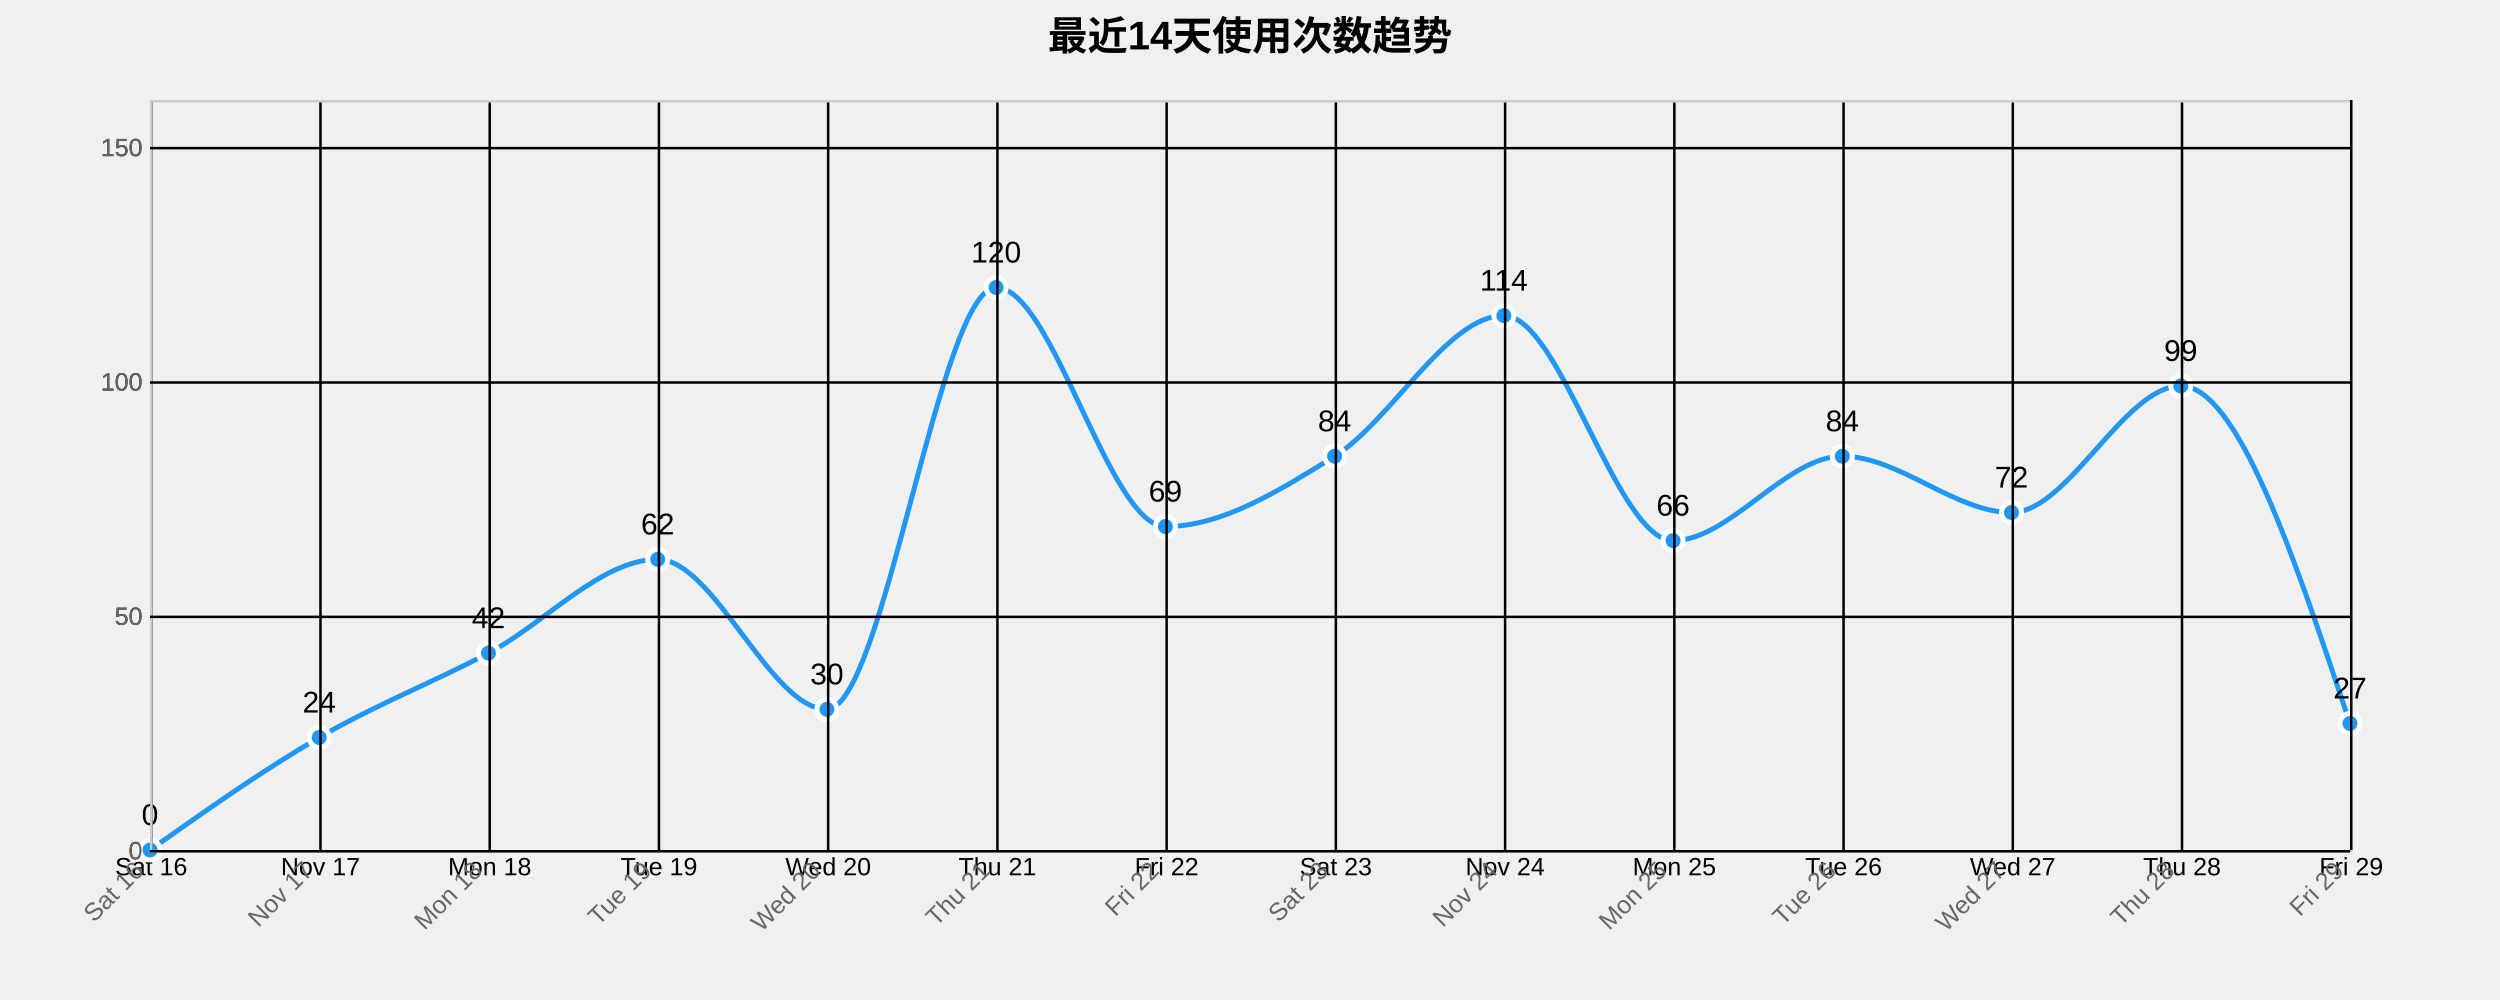
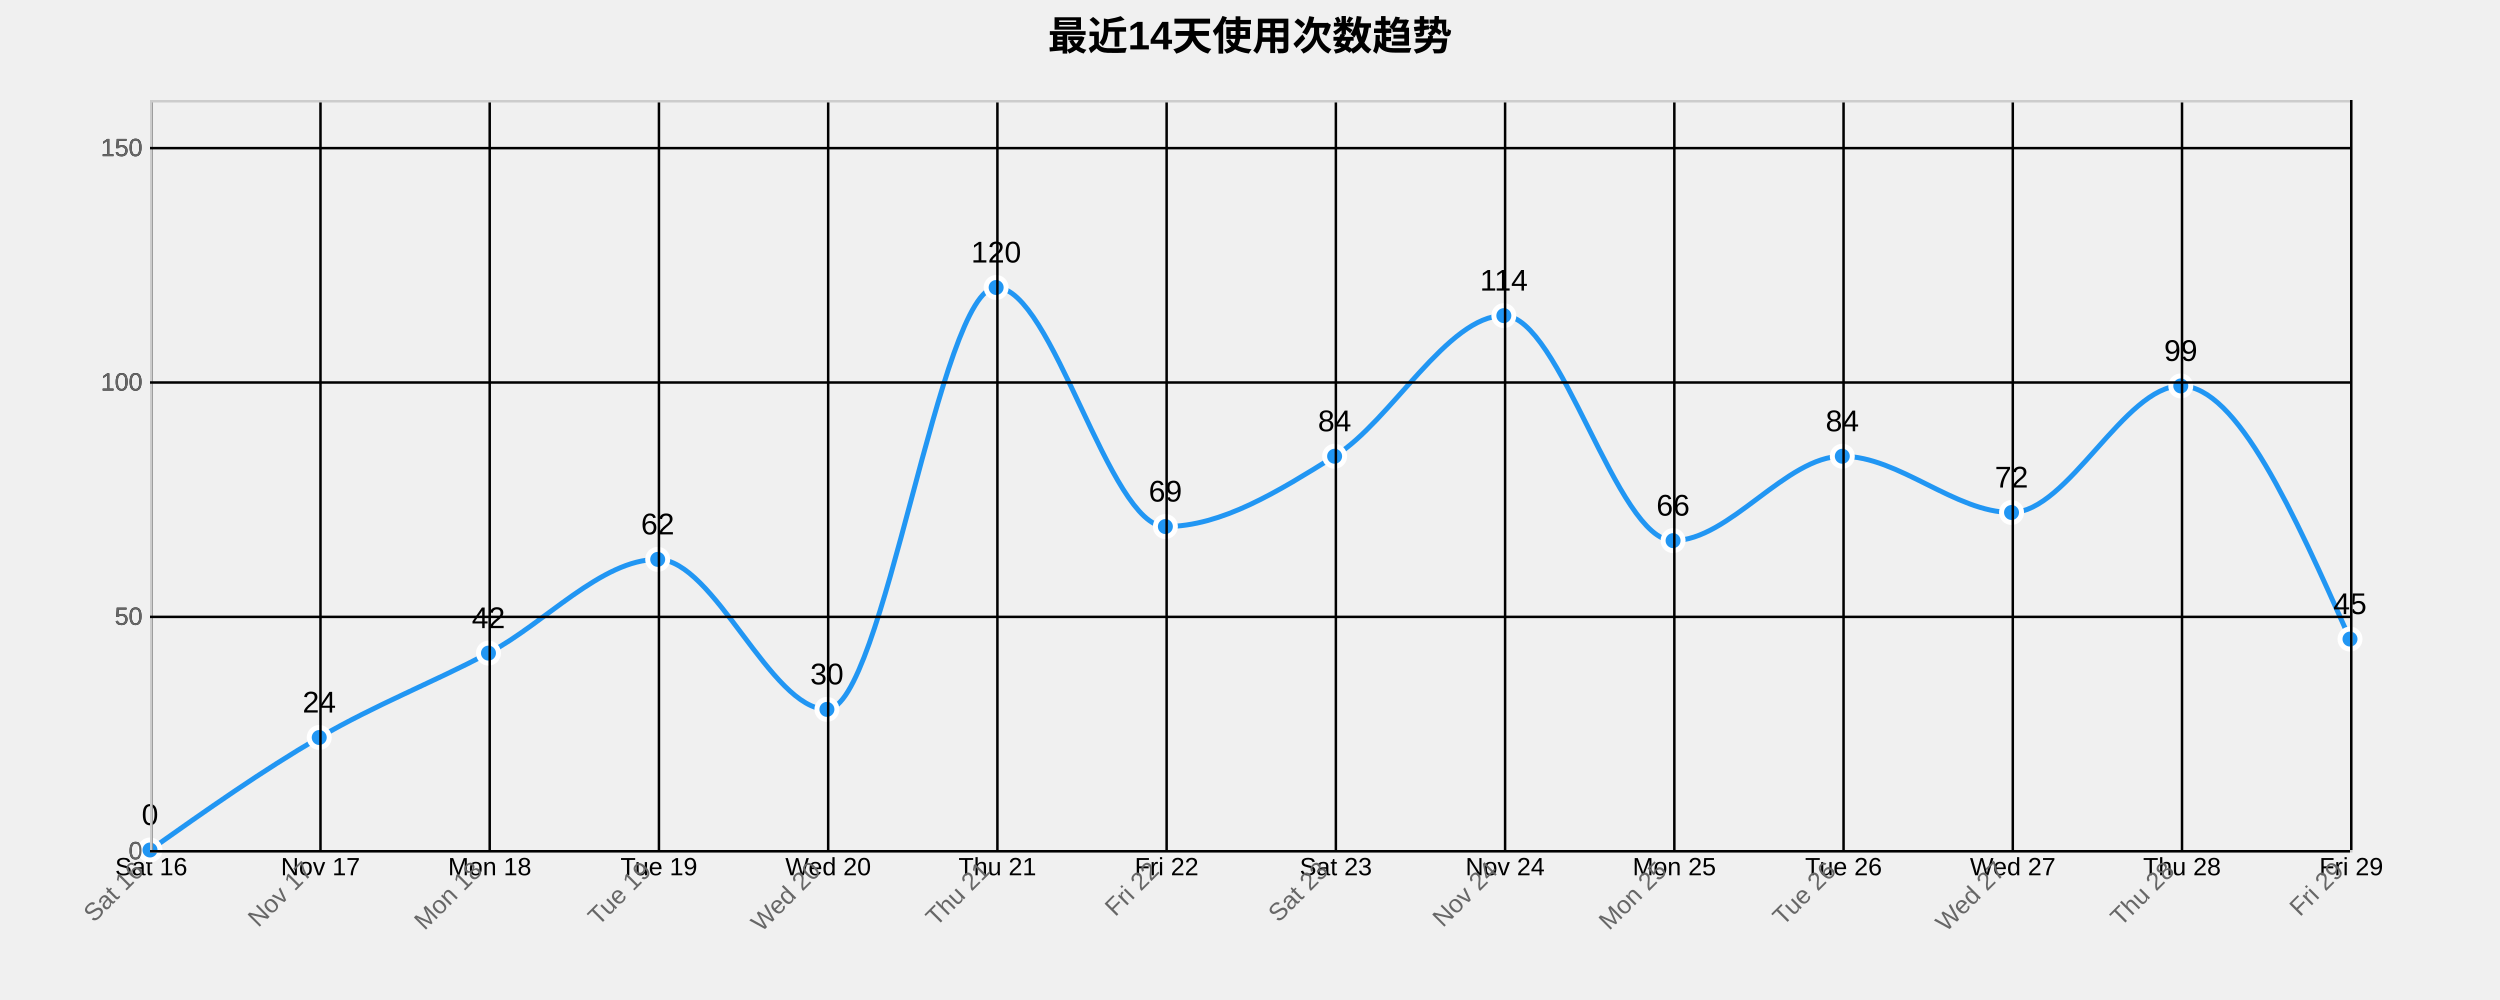
<svg xmlns="http://www.w3.org/2000/svg" width="1000" height="400">
  <g transform="translate(60,40)">
    <text x="440" y="-20" text-anchor="middle" style="font-size: 16px; font-weight: bold;">最近14天使用次数趋势</text>
    <g class="grid" transform="translate(0,300)" fill="none" font-size="10" font-family="sans-serif" text-anchor="middle">
      <path class="domain" stroke="currentColor" d="M0.5,-300V0.5H880.5V-300" />
      <g class="tick" opacity="1" transform="translate(0.5,0)">
        <line stroke="currentColor" y2="-300" />
        <text fill="currentColor" y="3" dy="0.71em">Sat 16</text>
      </g>
      <g class="tick" opacity="1" transform="translate(68.19231,0)">
        <line stroke="currentColor" y2="-300" />
        <text fill="currentColor" y="3" dy="0.71em">Nov 17</text>
      </g>
      <g class="tick" opacity="1" transform="translate(135.8846,0)">
        <line stroke="currentColor" y2="-300" />
        <text fill="currentColor" y="3" dy="0.71em">Mon 18</text>
      </g>
      <g class="tick" opacity="1" transform="translate(203.5769,0)">
        <line stroke="currentColor" y2="-300" />
        <text fill="currentColor" y="3" dy="0.71em">Tue 19</text>
      </g>
      <g class="tick" opacity="1" transform="translate(271.2692,0)">
        <line stroke="currentColor" y2="-300" />
        <text fill="currentColor" y="3" dy="0.71em">Wed 20</text>
      </g>
      <g class="tick" opacity="1" transform="translate(338.9615,0)">
        <line stroke="currentColor" y2="-300" />
        <text fill="currentColor" y="3" dy="0.71em">Thu 21</text>
      </g>
      <g class="tick" opacity="1" transform="translate(406.6538,0)">
        <line stroke="currentColor" y2="-300" />
        <text fill="currentColor" y="3" dy="0.71em">Fri 22</text>
      </g>
      <g class="tick" opacity="1" transform="translate(474.3462,0)">
        <line stroke="currentColor" y2="-300" />
        <text fill="currentColor" y="3" dy="0.71em">Sat 23</text>
      </g>
      <g class="tick" opacity="1" transform="translate(542.0385,0)">
        <line stroke="currentColor" y2="-300" />
        <text fill="currentColor" y="3" dy="0.71em">Nov 24</text>
      </g>
      <g class="tick" opacity="1" transform="translate(609.7308,0)">
        <line stroke="currentColor" y2="-300" />
        <text fill="currentColor" y="3" dy="0.71em">Mon 25</text>
      </g>
      <g class="tick" opacity="1" transform="translate(677.4231,0)">
        <line stroke="currentColor" y2="-300" />
        <text fill="currentColor" y="3" dy="0.71em">Tue 26</text>
      </g>
      <g class="tick" opacity="1" transform="translate(745.1154,0)">
        <line stroke="currentColor" y2="-300" />
        <text fill="currentColor" y="3" dy="0.71em">Wed 27</text>
      </g>
      <g class="tick" opacity="1" transform="translate(812.8077,0)">
        <line stroke="currentColor" y2="-300" />
        <text fill="currentColor" y="3" dy="0.71em">Thu 28</text>
      </g>
      <g class="tick" opacity="1" transform="translate(880.5,0)">
        <line stroke="currentColor" y2="-300" />
        <text fill="currentColor" y="3" dy="0.71em">Fri 29</text>
      </g>
    </g>
    <g class="grid" fill="none" font-size="10" font-family="sans-serif" text-anchor="end">
      <path class="domain" stroke="currentColor" d="M880,300.5H0.5V0.5H880" />
      <g class="tick" opacity="1" transform="translate(0,300.5)">
        <line stroke="currentColor" x2="880" />
        <text fill="currentColor" x="-3" dy="0.32em">0</text>
      </g>
      <g class="tick" opacity="1" transform="translate(0,206.75)">
        <line stroke="currentColor" x2="880" />
        <text fill="currentColor" x="-3" dy="0.32em">50</text>
      </g>
      <g class="tick" opacity="1" transform="translate(0,113)">
        <line stroke="currentColor" x2="880" />
        <text fill="currentColor" x="-3" dy="0.32em">100</text>
      </g>
      <g class="tick" opacity="1" transform="translate(0,19.25)">
        <line stroke="currentColor" x2="880" />
        <text fill="currentColor" x="-3" dy="0.32em">150</text>
      </g>
    </g>
-     <path class="area" d="M0,300C22.564,284.063,45.128,268.125,67.692,255C90.256,241.875,112.821,233.125,135.385,221.25C157.949,209.375,180.513,183.75,203.077,183.75C225.641,183.75,248.205,243.75,270.769,243.75C293.333,243.75,315.897,75,338.462,75C361.026,75,383.59,170.625,406.154,170.625C428.718,170.625,451.282,156.562,473.846,142.5C496.41,128.438,518.974,86.25,541.538,86.25C564.103,86.25,586.667,176.25,609.231,176.25C631.795,176.25,654.359,142.5,676.923,142.5C699.487,142.5,722.051,165,744.615,165C767.179,165,789.744,114.375,812.308,114.375C834.872,114.375,857.436,181.875,880,249.375L880,300C857.436,300,834.872,300,812.308,300C789.744,300,767.179,300,744.615,300C722.051,300,699.487,300,676.923,300C654.359,300,631.795,300,609.231,300C586.667,300,564.103,300,541.538,300C518.974,300,496.41,300,473.846,300C451.282,300,428.718,300,406.154,300C383.59,300,361.026,300,338.462,300C315.897,300,293.333,300,270.769,300C248.205,300,225.641,300,203.077,300C180.513,300,157.949,300,135.385,300C112.821,300,90.256,300,67.692,300C45.128,300,22.564,300,0,300Z" style="fill: url(#area-gradient); opacity: 0.3;" />
-     <path class="line" d="M0,300C22.564,284.063,45.128,268.125,67.692,255C90.256,241.875,112.821,233.125,135.385,221.25C157.949,209.375,180.513,183.75,203.077,183.75C225.641,183.75,248.205,243.75,270.769,243.75C293.333,243.75,315.897,75,338.462,75C361.026,75,383.59,170.625,406.154,170.625C428.718,170.625,451.282,156.562,473.846,142.5C496.41,128.438,518.974,86.25,541.538,86.25C564.103,86.25,586.667,176.25,609.231,176.25C631.795,176.25,654.359,142.5,676.923,142.5C699.487,142.5,722.051,165,744.615,165C767.179,165,789.744,114.375,812.308,114.375C834.872,114.375,857.436,181.875,880,249.375" style="fill: none; stroke: #2196F3; stroke-width: 2px;" />
+     <path class="area" d="M0,300C22.564,284.063,45.128,268.125,67.692,255C90.256,241.875,112.821,233.125,135.385,221.25C157.949,209.375,180.513,183.75,203.077,183.75C225.641,183.75,248.205,243.75,270.769,243.75C293.333,243.75,315.897,75,338.462,75C361.026,75,383.59,170.625,406.154,170.625C428.718,170.625,451.282,156.562,473.846,142.5C496.41,128.438,518.974,86.25,541.538,86.25C564.103,86.25,586.667,176.25,609.231,176.25C631.795,176.25,654.359,142.5,676.923,142.5C699.487,142.5,722.051,165,744.615,165C767.179,165,789.744,114.375,812.308,114.375C834.872,114.375,857.436,165,880,215.625L880,300C857.436,300,834.872,300,812.308,300C789.744,300,767.179,300,744.615,300C722.051,300,699.487,300,676.923,300C654.359,300,631.795,300,609.231,300C586.667,300,564.103,300,541.538,300C518.974,300,496.41,300,473.846,300C451.282,300,428.718,300,406.154,300C383.59,300,361.026,300,338.462,300C315.897,300,293.333,300,270.769,300C248.205,300,225.641,300,203.077,300C180.513,300,157.949,300,135.385,300C112.821,300,90.256,300,67.692,300C45.128,300,22.564,300,0,300Z" style="fill: url(#area-gradient); opacity: 0.3;" />
+     <path class="line" d="M0,300C22.564,284.063,45.128,268.125,67.692,255C90.256,241.875,112.821,233.125,135.385,221.25C157.949,209.375,180.513,183.75,203.077,183.75C225.641,183.75,248.205,243.75,270.769,243.75C293.333,243.75,315.897,75,338.462,75C361.026,75,383.59,170.625,406.154,170.625C428.718,170.625,451.282,156.562,473.846,142.5C496.41,128.438,518.974,86.25,541.538,86.25C564.103,86.25,586.667,176.25,609.231,176.25C631.795,176.25,654.359,142.5,676.923,142.5C699.487,142.5,722.051,165,744.615,165C767.179,165,789.744,114.375,812.308,114.375C834.872,114.375,857.436,165,880,215.625" style="fill: none; stroke: #2196F3; stroke-width: 2px;" />
    <circle class="dot" cx="0" cy="300" r="4" style="fill: #2196F3; stroke: #fff; stroke-width: 2px;" />
    <circle class="dot" cx="67.692" cy="255" r="4" style="fill: #2196F3; stroke: #fff; stroke-width: 2px;" />
    <circle class="dot" cx="135.385" cy="221.25" r="4" style="fill: #2196F3; stroke: #fff; stroke-width: 2px;" />
    <circle class="dot" cx="203.077" cy="183.75" r="4" style="fill: #2196F3; stroke: #fff; stroke-width: 2px;" />
    <circle class="dot" cx="270.769" cy="243.75" r="4" style="fill: #2196F3; stroke: #fff; stroke-width: 2px;" />
    <circle class="dot" cx="338.462" cy="75" r="4" style="fill: #2196F3; stroke: #fff; stroke-width: 2px;" />
    <circle class="dot" cx="406.154" cy="170.625" r="4" style="fill: #2196F3; stroke: #fff; stroke-width: 2px;" />
    <circle class="dot" cx="473.846" cy="142.5" r="4" style="fill: #2196F3; stroke: #fff; stroke-width: 2px;" />
    <circle class="dot" cx="541.538" cy="86.25" r="4" style="fill: #2196F3; stroke: #fff; stroke-width: 2px;" />
    <circle class="dot" cx="609.231" cy="176.25" r="4" style="fill: #2196F3; stroke: #fff; stroke-width: 2px;" />
    <circle class="dot" cx="676.923" cy="142.5" r="4" style="fill: #2196F3; stroke: #fff; stroke-width: 2px;" />
    <circle class="dot" cx="744.615" cy="165" r="4" style="fill: #2196F3; stroke: #fff; stroke-width: 2px;" />
    <circle class="dot" cx="812.308" cy="114.375" r="4" style="fill: #2196F3; stroke: #fff; stroke-width: 2px;" />
-     <circle class="dot" cx="880" cy="249.375" r="4" style="fill: #2196F3; stroke: #fff; stroke-width: 2px;" />
+     <circle class="dot" cx="880" cy="215.625" r="4" style="fill: #2196F3; stroke: #fff; stroke-width: 2px;" />
    <text class="label" x="0" y="290" text-anchor="middle" style="font-size: 12px;">0</text>
    <text class="label" x="67.692" y="245" text-anchor="middle" style="font-size: 12px;">24</text>
    <text class="label" x="135.385" y="211.25" text-anchor="middle" style="font-size: 12px;">42</text>
    <text class="label" x="203.077" y="173.75" text-anchor="middle" style="font-size: 12px;">62</text>
    <text class="label" x="270.769" y="233.75" text-anchor="middle" style="font-size: 12px;">30</text>
    <text class="label" x="338.462" y="65" text-anchor="middle" style="font-size: 12px;">120</text>
    <text class="label" x="406.154" y="160.625" text-anchor="middle" style="font-size: 12px;">69</text>
    <text class="label" x="473.846" y="132.5" text-anchor="middle" style="font-size: 12px;">84</text>
    <text class="label" x="541.538" y="76.25" text-anchor="middle" style="font-size: 12px;">114</text>
    <text class="label" x="609.231" y="166.25" text-anchor="middle" style="font-size: 12px;">66</text>
    <text class="label" x="676.923" y="132.5" text-anchor="middle" style="font-size: 12px;">84</text>
    <text class="label" x="744.615" y="155" text-anchor="middle" style="font-size: 12px;">72</text>
    <text class="label" x="812.308" y="104.375" text-anchor="middle" style="font-size: 12px;">99</text>
-     <text class="label" x="880" y="239.375" text-anchor="middle" style="font-size: 12px;">27</text>
+     <text class="label" x="880" y="205.625" text-anchor="middle" style="font-size: 12px;">45</text>
    <g class="x-axis" transform="translate(0,300)" fill="none" font-size="10" font-family="sans-serif" text-anchor="middle">
      <path class="domain" stroke="currentColor" d="M0.5,-300V0.5H880.5V-300" />
      <g class="tick" opacity="1" transform="translate(0.5,0)">
        <line stroke="currentColor" y2="-300" />
        <text fill="currentColor" y="3" dy=".15em" style="text-anchor: end;" dx="-.8em" transform="rotate(-45)">Sat 16</text>
      </g>
      <g class="tick" opacity="1" transform="translate(68.19231,0)">
        <line stroke="currentColor" y2="-300" />
        <text fill="currentColor" y="3" dy=".15em" style="text-anchor: end;" dx="-.8em" transform="rotate(-45)">Nov 17</text>
      </g>
      <g class="tick" opacity="1" transform="translate(135.8846,0)">
        <line stroke="currentColor" y2="-300" />
        <text fill="currentColor" y="3" dy=".15em" style="text-anchor: end;" dx="-.8em" transform="rotate(-45)">Mon 18</text>
      </g>
      <g class="tick" opacity="1" transform="translate(203.5769,0)">
        <line stroke="currentColor" y2="-300" />
        <text fill="currentColor" y="3" dy=".15em" style="text-anchor: end;" dx="-.8em" transform="rotate(-45)">Tue 19</text>
      </g>
      <g class="tick" opacity="1" transform="translate(271.2692,0)">
        <line stroke="currentColor" y2="-300" />
        <text fill="currentColor" y="3" dy=".15em" style="text-anchor: end;" dx="-.8em" transform="rotate(-45)">Wed 20</text>
      </g>
      <g class="tick" opacity="1" transform="translate(338.9615,0)">
        <line stroke="currentColor" y2="-300" />
        <text fill="currentColor" y="3" dy=".15em" style="text-anchor: end;" dx="-.8em" transform="rotate(-45)">Thu 21</text>
      </g>
      <g class="tick" opacity="1" transform="translate(406.6538,0)">
        <line stroke="currentColor" y2="-300" />
        <text fill="currentColor" y="3" dy=".15em" style="text-anchor: end;" dx="-.8em" transform="rotate(-45)">Fri 22</text>
      </g>
      <g class="tick" opacity="1" transform="translate(474.3462,0)">
        <line stroke="currentColor" y2="-300" />
        <text fill="currentColor" y="3" dy=".15em" style="text-anchor: end;" dx="-.8em" transform="rotate(-45)">Sat 23</text>
      </g>
      <g class="tick" opacity="1" transform="translate(542.0385,0)">
        <line stroke="currentColor" y2="-300" />
        <text fill="currentColor" y="3" dy=".15em" style="text-anchor: end;" dx="-.8em" transform="rotate(-45)">Nov 24</text>
      </g>
      <g class="tick" opacity="1" transform="translate(609.7308,0)">
        <line stroke="currentColor" y2="-300" />
        <text fill="currentColor" y="3" dy=".15em" style="text-anchor: end;" dx="-.8em" transform="rotate(-45)">Mon 25</text>
      </g>
      <g class="tick" opacity="1" transform="translate(677.4231,0)">
        <line stroke="currentColor" y2="-300" />
        <text fill="currentColor" y="3" dy=".15em" style="text-anchor: end;" dx="-.8em" transform="rotate(-45)">Tue 26</text>
      </g>
      <g class="tick" opacity="1" transform="translate(745.1154,0)">
        <line stroke="currentColor" y2="-300" />
        <text fill="currentColor" y="3" dy=".15em" style="text-anchor: end;" dx="-.8em" transform="rotate(-45)">Wed 27</text>
      </g>
      <g class="tick" opacity="1" transform="translate(812.8077,0)">
        <line stroke="currentColor" y2="-300" />
        <text fill="currentColor" y="3" dy=".15em" style="text-anchor: end;" dx="-.8em" transform="rotate(-45)">Thu 28</text>
      </g>
      <g class="tick" opacity="1" transform="translate(880.5,0)">
        <line stroke="currentColor" y2="-300" />
        <text fill="currentColor" y="3" dy=".15em" style="text-anchor: end;" dx="-.8em" transform="rotate(-45)">Fri 29</text>
      </g>
    </g>
    <g class="y-axis" fill="none" font-size="10" font-family="sans-serif" text-anchor="end">
      <path class="domain" stroke="currentColor" d="M880,300.5H0.5V0.5H880" />
      <g class="tick" opacity="1" transform="translate(0,300.5)">
        <line stroke="currentColor" x2="880" />
        <text fill="currentColor" x="-3" dy="0.32em">0</text>
      </g>
      <g class="tick" opacity="1" transform="translate(0,206.75)">
        <line stroke="currentColor" x2="880" />
        <text fill="currentColor" x="-3" dy="0.32em">50</text>
      </g>
      <g class="tick" opacity="1" transform="translate(0,113)">
        <line stroke="currentColor" x2="880" />
        <text fill="currentColor" x="-3" dy="0.32em">100</text>
      </g>
      <g class="tick" opacity="1" transform="translate(0,19.25)">
        <line stroke="currentColor" x2="880" />
        <text fill="currentColor" x="-3" dy="0.32em">150</text>
      </g>
    </g>
    <style>
    .grid line {
      stroke: #e0e0e0;
      stroke-opacity: 0.7;
      shape-rendering: crispEdges;
    }
    .grid path {
      stroke-width: 0;
    }
    .dot:hover {
      r: 6;
    }
    text {
      font-family: Arial, sans-serif;
    }
    .x-axis path, .y-axis path {
      stroke: #ccc;
    }
    .x-axis text, .y-axis text {
      fill: #666;
    }
  </style>
  </g>
</svg>
